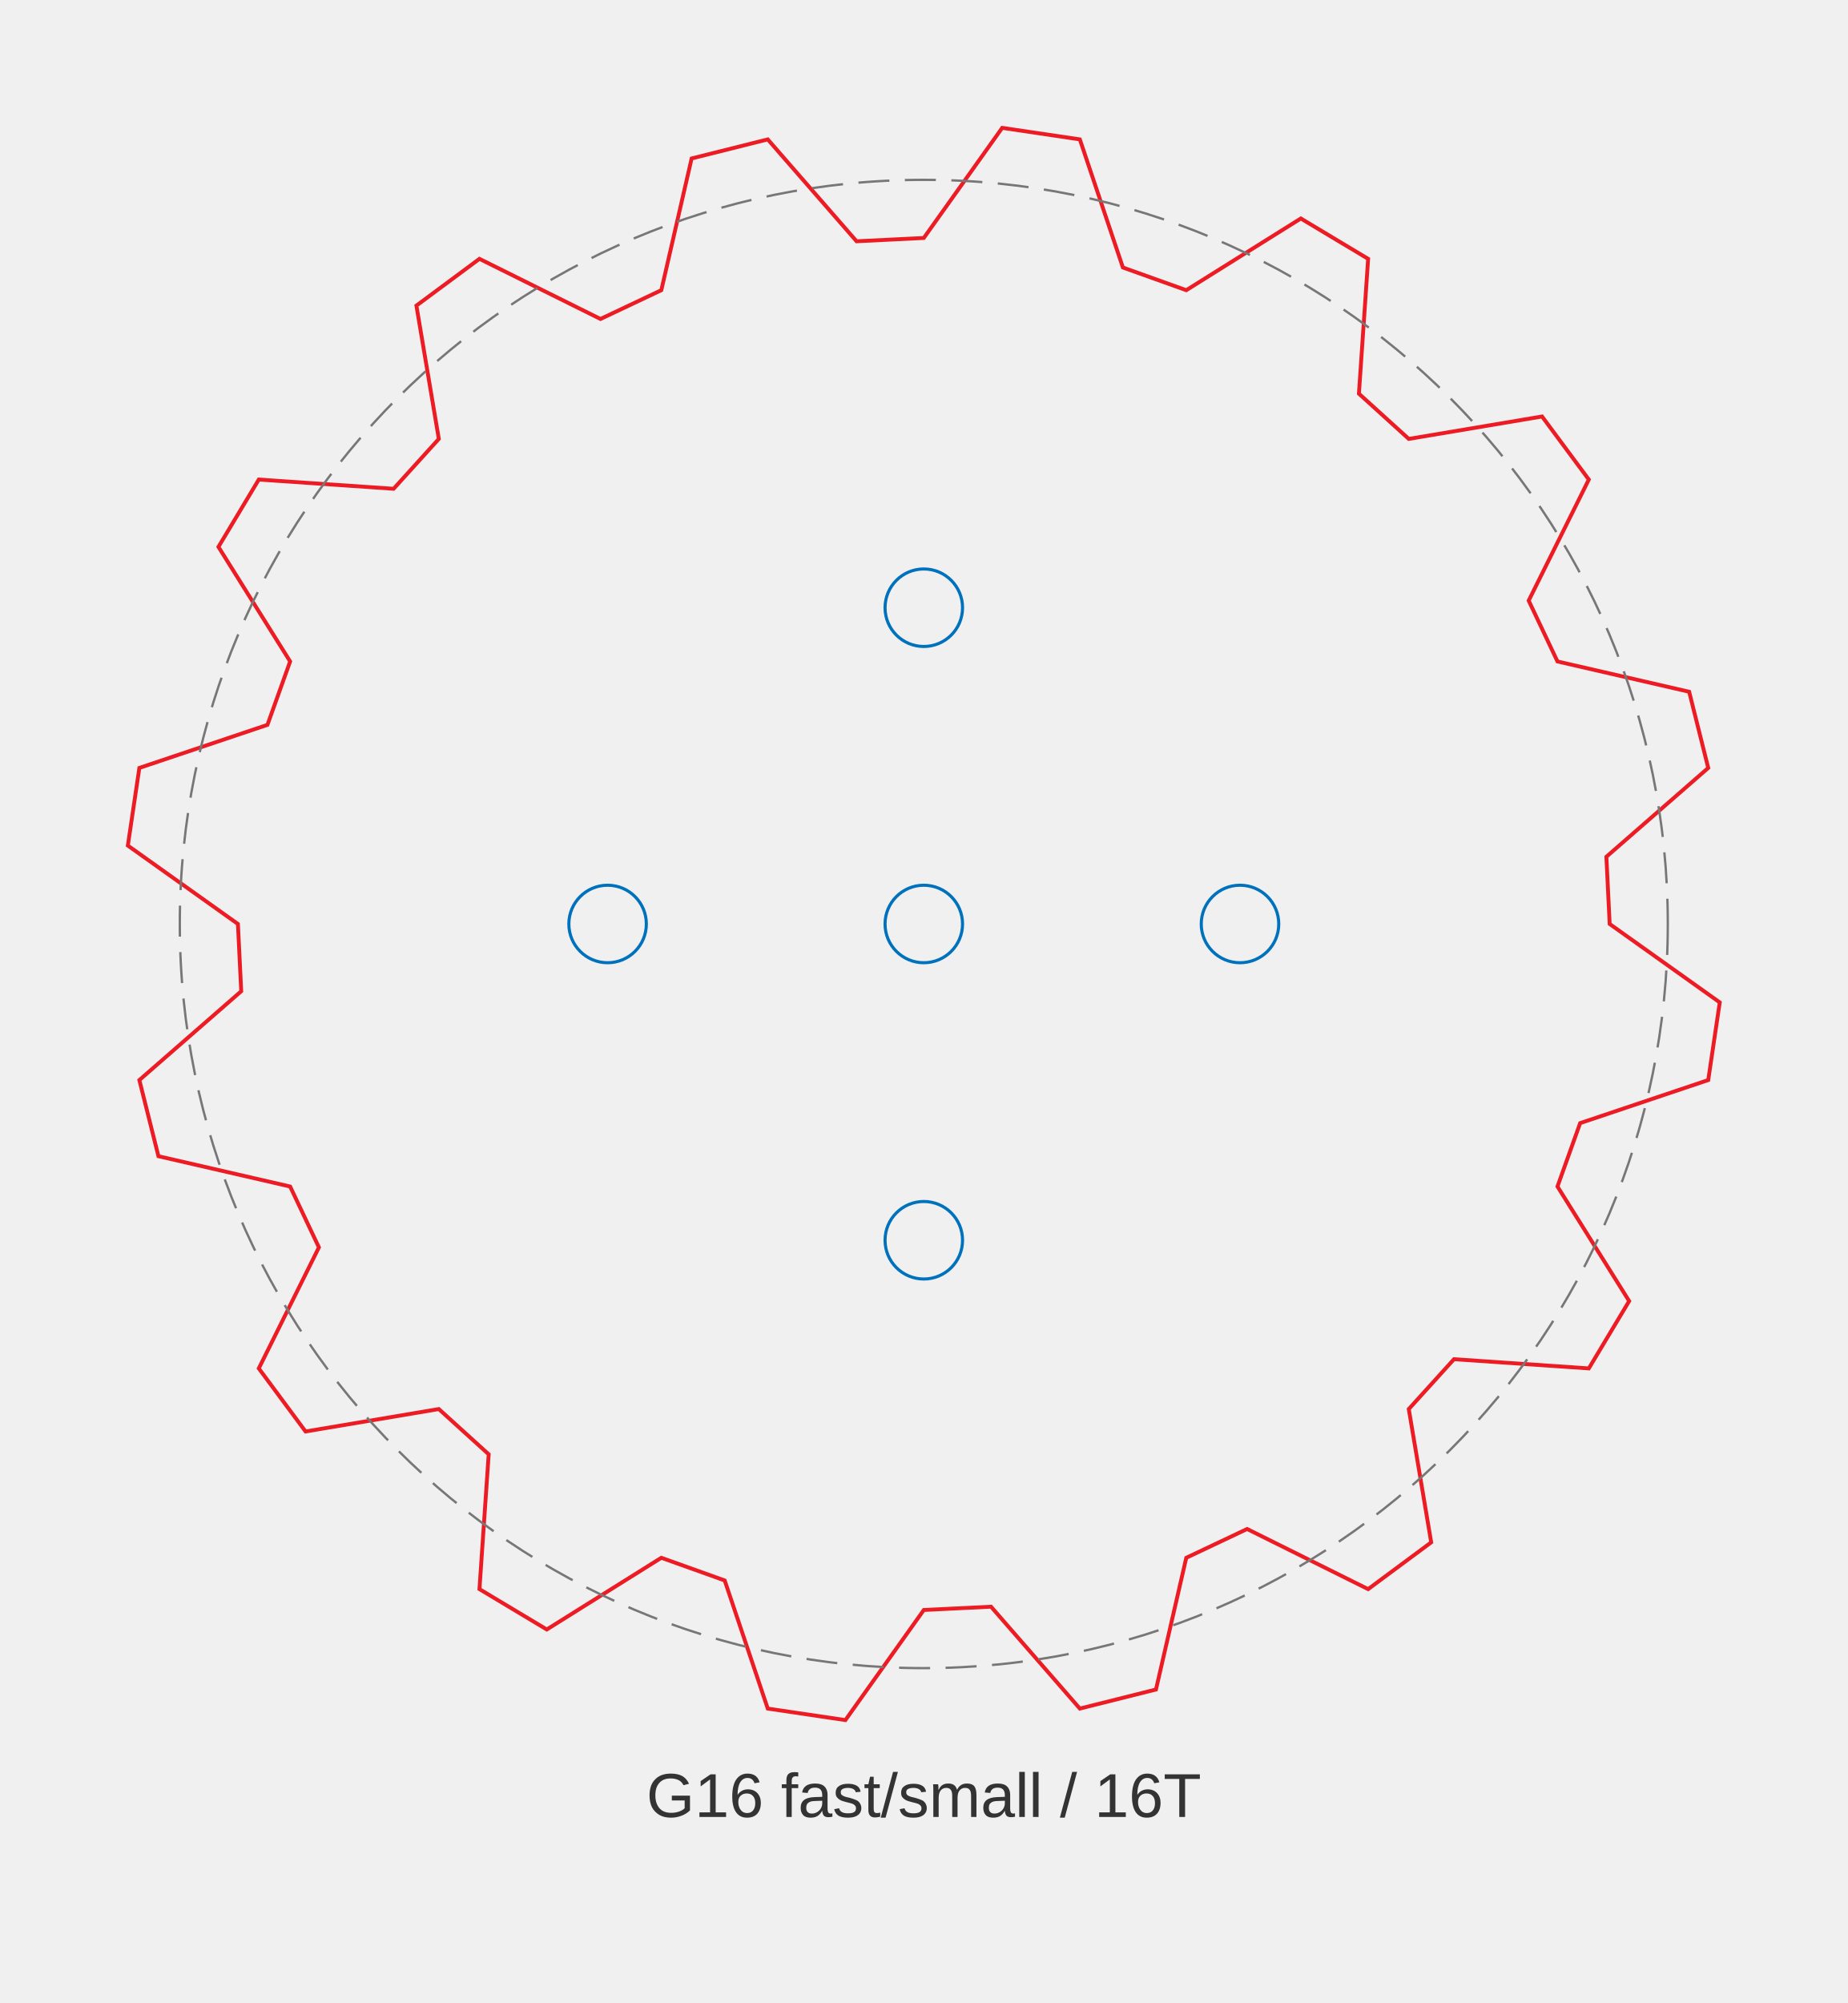
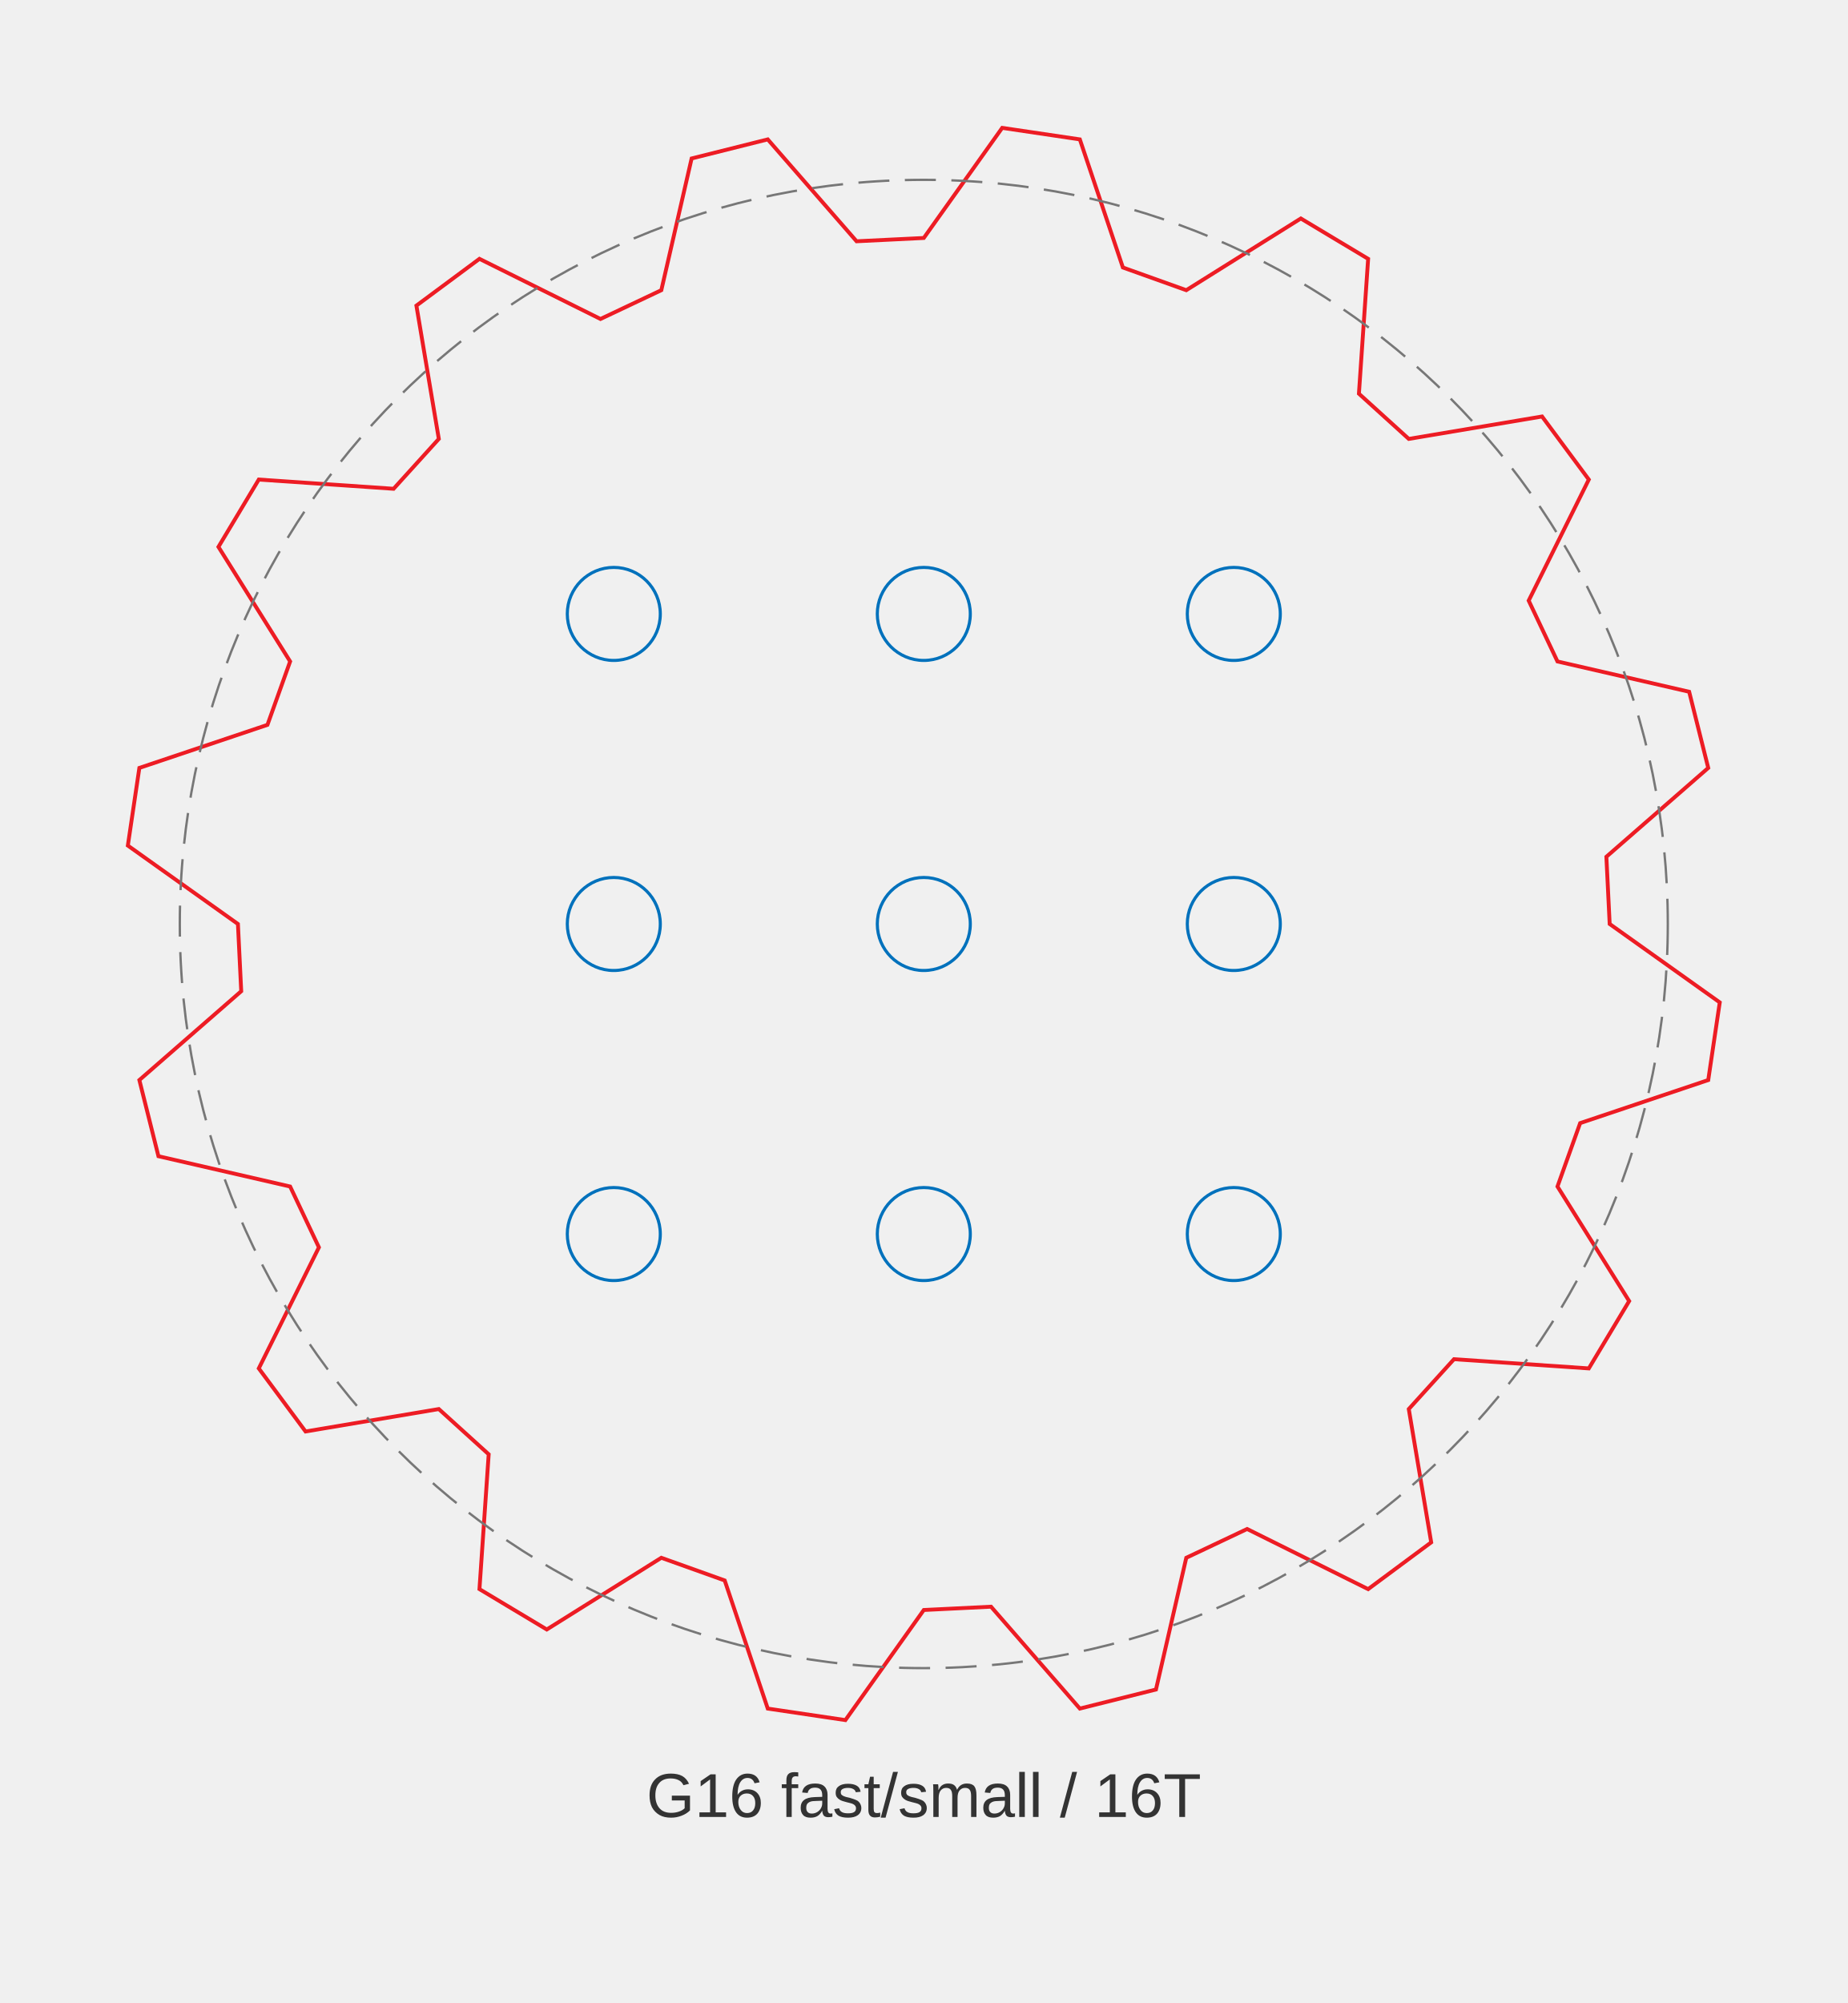
- <svg xmlns="http://www.w3.org/2000/svg" version="1.1" width="119.2mm" height="129.2mm" viewBox="0 0 119.2 129.2" data-profile-key="motionsmith-ms4n" data-grid-pitch-mm="20.4" data-hole-diameter-mm="5.0">
+ <svg xmlns="http://www.w3.org/2000/svg" version="1.1" width="119.2mm" height="129.2mm" viewBox="0 0 119.2 129.2" data-profile-key="motionsmith-ms4n" data-grid-pitch-mm="20" data-hole-diameter-mm="6">
  <defs>
    <style>
      .cut { fill: none; stroke: #ed1c24; stroke-width: 0.25; stroke-miterlimit: 10; }
      .drill { fill: none; stroke: #0071bc; stroke-width: 0.2; stroke-miterlimit: 10; }
      .score { fill: none; stroke: #777777; stroke-width: 0.15; stroke-dasharray: 2 1; }
      .label { fill: #333333; font-family: Arial, Helvetica, sans-serif; font-size: 4px; }
      .tiny { fill: #333333; font-family: Arial, Helvetica, sans-serif; font-size: 3px; }
      .paper { fill: #ffffff; stroke: none; }
    </style>
  </defs>
  <path d="M 103.85 59.6 L 110.952 64.658 L 110.209 69.667 L 101.945 72.445 L 100.482 76.534 L 105.107 83.924 L 102.504 88.267 L 93.806 87.672 L 90.889 90.889 L 92.335 99.487 L 88.267 102.504 L 80.459 98.625 L 76.534 100.482 L 74.579 108.978 L 69.667 110.209 L 63.937 103.637 L 59.6 103.85 L 54.542 110.952 L 49.533 110.209 L 46.755 101.945 L 42.666 100.482 L 35.276 105.107 L 30.933 102.504 L 31.528 93.806 L 28.311 90.889 L 19.713 92.335 L 16.696 88.267 L 20.575 80.459 L 18.718 76.534 L 10.222 74.579 L 8.991 69.667 L 15.563 63.937 L 15.35 59.6 L 8.248 54.542 L 8.991 49.533 L 17.255 46.755 L 18.718 42.666 L 14.093 35.276 L 16.696 30.933 L 25.394 31.528 L 28.311 28.311 L 26.865 19.713 L 30.933 16.696 L 38.741 20.575 L 42.666 18.718 L 44.621 10.222 L 49.533 8.991 L 55.263 15.563 L 59.6 15.35 L 64.658 8.248 L 69.667 8.991 L 72.445 17.255 L 76.534 18.718 L 83.924 14.093 L 88.267 16.696 L 87.672 25.394 L 90.889 28.311 L 99.487 26.865 L 102.504 30.933 L 98.625 38.741 L 100.482 42.666 L 108.978 44.621 L 110.209 49.533 L 103.637 55.263 Z" class="cut gear-outline" data-teeth="16" data-pitch-radius-mm="48" data-root-radius-mm="44.25" data-outer-radius-mm="51.6" />
-   <circle cx="59.6" cy="59.6" r="2.5" class="drill axle-hole" data-hole-role="axle" data-hole-diameter-mm="5.0" />
+   <circle cx="59.6" cy="59.6" r="3" class="drill axle-hole" data-hole-role="axle" data-hole-diameter-mm="6" />
  <circle cx="59.6" cy="59.6" r="48" class="score pitch-circle" />
-   <circle cx="80" cy="59.6" r="2.5" class="drill linkage-hole bracket-hole" data-hole-role="linkage-bracket" data-hole-diameter-mm="5.0" data-hole-ring="0" data-hole-index="0" data-hole-radius-mm="20.4" />
-   <circle cx="59.6" cy="80" r="2.5" class="drill linkage-hole bracket-hole" data-hole-role="linkage-bracket" data-hole-diameter-mm="5.0" data-hole-ring="0" data-hole-index="1" data-hole-radius-mm="20.4" />
-   <circle cx="39.2" cy="59.6" r="2.5" class="drill linkage-hole bracket-hole" data-hole-role="linkage-bracket" data-hole-diameter-mm="5.0" data-hole-ring="0" data-hole-index="2" data-hole-radius-mm="20.4" />
-   <circle cx="59.6" cy="39.2" r="2.5" class="drill linkage-hole bracket-hole" data-hole-role="linkage-bracket" data-hole-diameter-mm="5.0" data-hole-ring="0" data-hole-index="3" data-hole-radius-mm="20.4" />
+   <circle cx="59.6" cy="39.6" r="3" class="drill linkage-hole bracket-hole crank-hole handle-hole" data-hole-role="linkage-bracket-crank-handle" data-attachment-kinds="linkage bracket crank handle" data-hole-diameter-mm="6" data-hole-index="0" data-hole-x-offset-mm="0" data-hole-y-offset-mm="-20" data-hole-radius-mm="20" />
+   <circle cx="39.6" cy="59.6" r="3" class="drill linkage-hole bracket-hole crank-hole handle-hole" data-hole-role="linkage-bracket-crank-handle" data-attachment-kinds="linkage bracket crank handle" data-hole-diameter-mm="6" data-hole-index="1" data-hole-x-offset-mm="-20" data-hole-y-offset-mm="0" data-hole-radius-mm="20" />
+   <circle cx="79.6" cy="59.6" r="3" class="drill linkage-hole bracket-hole crank-hole handle-hole" data-hole-role="linkage-bracket-crank-handle" data-attachment-kinds="linkage bracket crank handle" data-hole-diameter-mm="6" data-hole-index="2" data-hole-x-offset-mm="20" data-hole-y-offset-mm="0" data-hole-radius-mm="20" />
+   <circle cx="59.6" cy="79.6" r="3" class="drill linkage-hole bracket-hole crank-hole handle-hole" data-hole-role="linkage-bracket-crank-handle" data-attachment-kinds="linkage bracket crank handle" data-hole-diameter-mm="6" data-hole-index="3" data-hole-x-offset-mm="0" data-hole-y-offset-mm="20" data-hole-radius-mm="20" />
+   <circle cx="39.6" cy="39.6" r="3" class="drill linkage-hole bracket-hole crank-hole handle-hole" data-hole-role="linkage-bracket-crank-handle" data-attachment-kinds="linkage bracket crank handle" data-hole-diameter-mm="6" data-hole-index="4" data-hole-x-offset-mm="-20" data-hole-y-offset-mm="-20" data-hole-radius-mm="28.284" />
+   <circle cx="79.6" cy="39.6" r="3" class="drill linkage-hole bracket-hole crank-hole handle-hole" data-hole-role="linkage-bracket-crank-handle" data-attachment-kinds="linkage bracket crank handle" data-hole-diameter-mm="6" data-hole-index="5" data-hole-x-offset-mm="20" data-hole-y-offset-mm="-20" data-hole-radius-mm="28.284" />
+   <circle cx="39.6" cy="79.6" r="3" class="drill linkage-hole bracket-hole crank-hole handle-hole" data-hole-role="linkage-bracket-crank-handle" data-attachment-kinds="linkage bracket crank handle" data-hole-diameter-mm="6" data-hole-index="6" data-hole-x-offset-mm="-20" data-hole-y-offset-mm="20" data-hole-radius-mm="28.284" />
+   <circle cx="79.6" cy="79.6" r="3" class="drill linkage-hole bracket-hole crank-hole handle-hole" data-hole-role="linkage-bracket-crank-handle" data-attachment-kinds="linkage bracket crank handle" data-hole-diameter-mm="6" data-hole-index="7" data-hole-x-offset-mm="20" data-hole-y-offset-mm="20" data-hole-radius-mm="28.284" />
  <text x="59.6" y="117.2" class="label" text-anchor="middle">G16 fast/small / 16T</text>
</svg>
